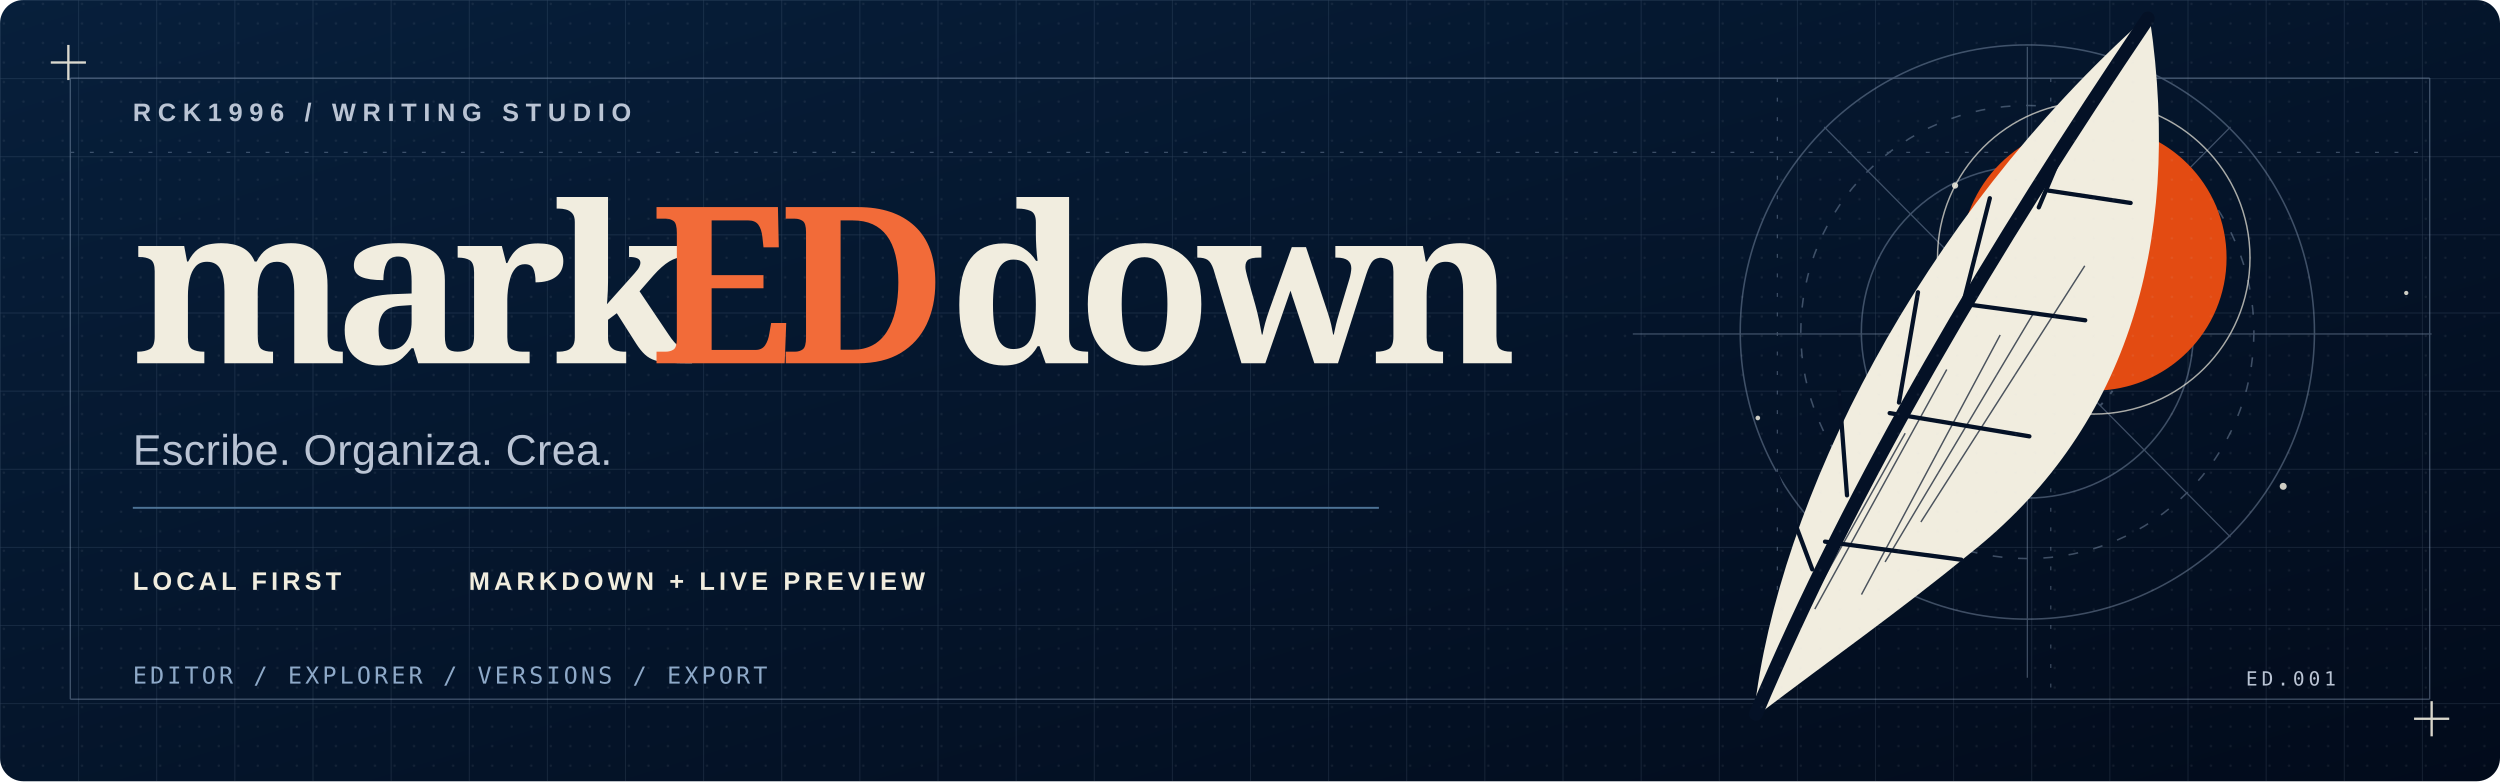
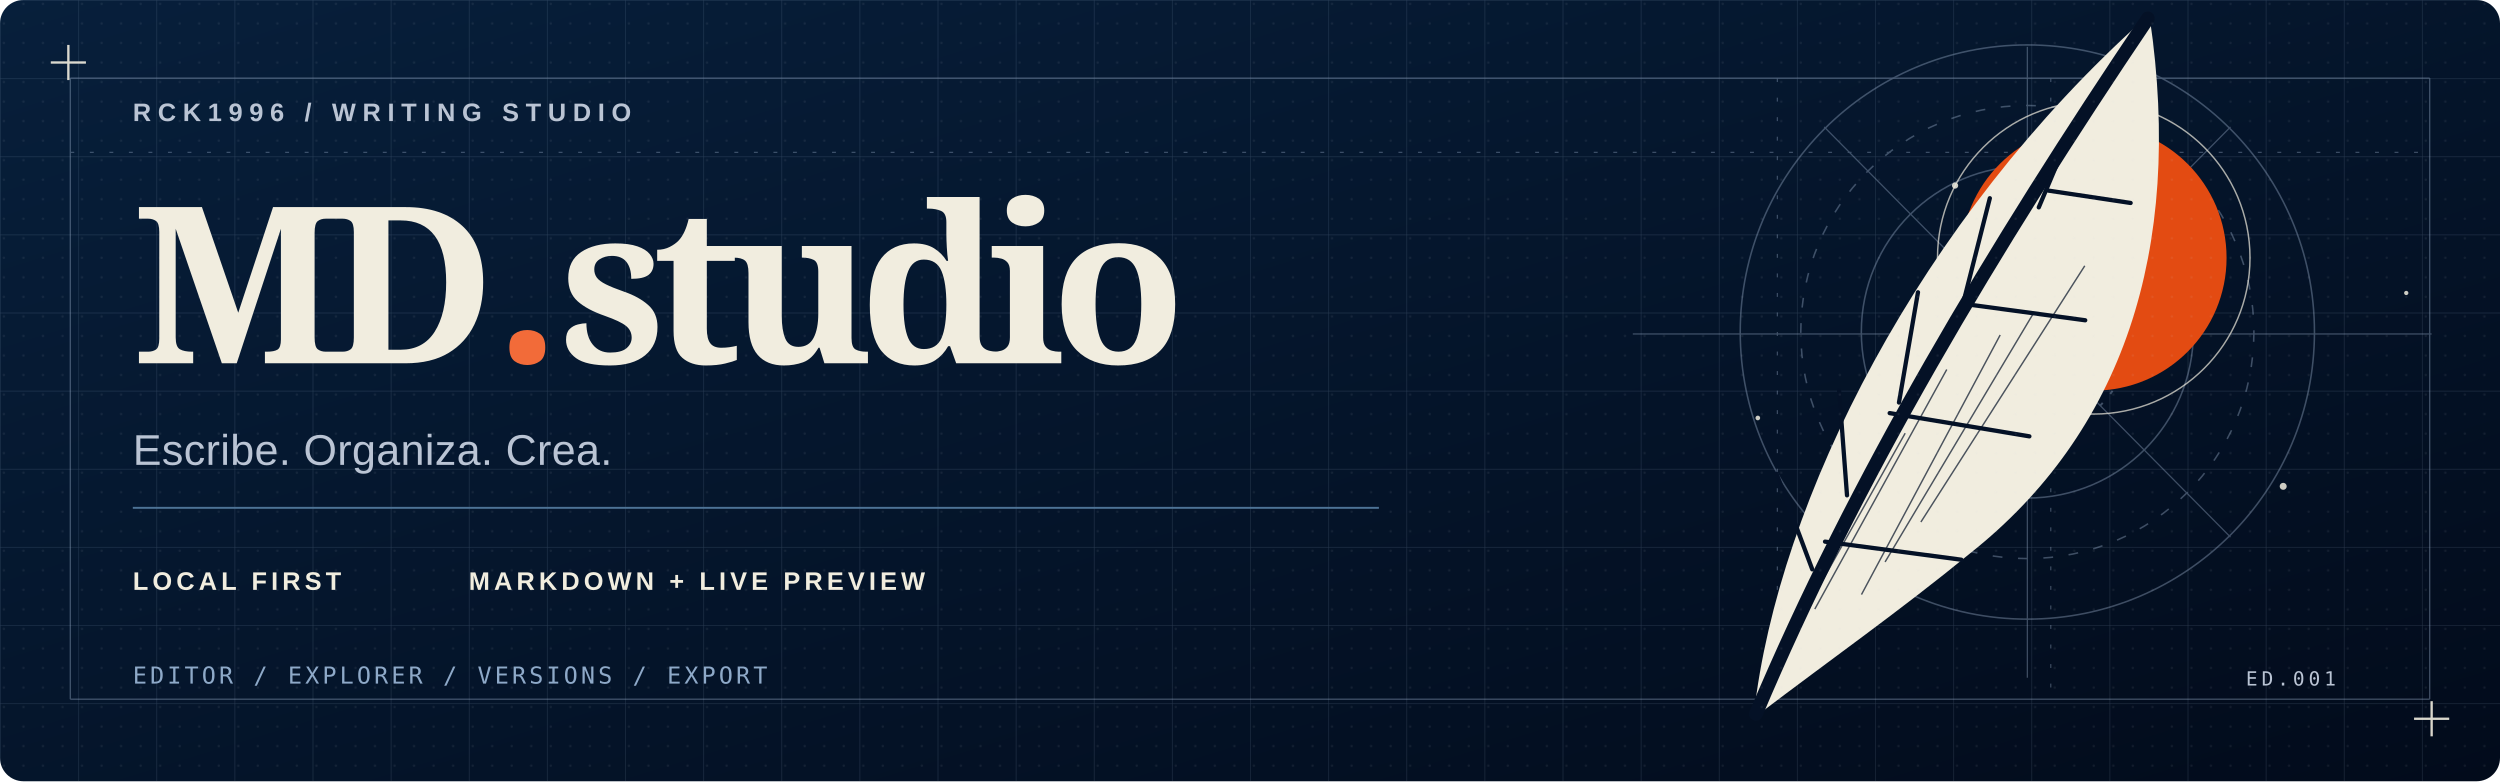
<svg xmlns="http://www.w3.org/2000/svg" viewBox="0 0 1280 400" role="img" aria-labelledby="title desc">
  <defs>
    <pattern id="grid" width="40" height="40" patternUnits="userSpaceOnUse">
      <path d="M40 0H0V40" fill="none" stroke="#9eb2ce" stroke-width=".5" opacity=".24" />
    </pattern>
    <pattern id="dots" width="10" height="10" patternUnits="userSpaceOnUse">
      <circle cx="2" cy="2" r=".65" fill="#d2d7df" opacity=".36" />
    </pattern>
    <clipPath id="clip">
      <rect width="1280" height="400" rx="12" />
    </clipPath>
    <linearGradient id="glow" x1="0" y1="0" x2="1" y2="1">
      <stop stop-color="#071f3b" />
      <stop offset="1" stop-color="#020b1b" />
    </linearGradient>
  </defs>
  <g clip-path="url(#clip)">
    <rect width="1280" height="400" fill="url(#glow)" />
    <rect width="1280" height="400" fill="url(#grid)" />
    <g fill="none" stroke="#9eb2ce" opacity=".38">
      <path d="M36 40H1244M36 358H1244M36 40V358M1244 40V358" stroke-width=".7" />
      <path d="M36 78H1244M910 40V358M1050 40V358" stroke-width=".6" stroke-dasharray="2 8" />
      <circle cx="1038" cy="170" r="147" stroke-width=".8" />
      <circle cx="1038" cy="170" r="116" stroke-dasharray="5 8" stroke-width=".8" />
      <circle cx="1038" cy="170" r="85" stroke-width=".8" />
      <circle cx="1038" cy="170" r="53" stroke-dasharray="2 6" />
      <path d="M836 171H1245M1038 24V347M934 65L1142 275M1142 65L934 275" stroke-width=".65" />
      <circle cx="1038" cy="170" r="12" />
    </g>
    <circle cx="1072" cy="132" r="68" fill="#e34b12" />
    <circle cx="1072" cy="132" r="80" fill="none" stroke="#f1eddf" stroke-width=".75" opacity=".7" />
    <g fill="#f1eddf" opacity=".85">
      <circle cx="1001" cy="95" r="1.6" />
      <circle cx="900" cy="214" r="1.2" />
      <circle cx="1169" cy="249" r="1.8" />
      <circle cx="1232" cy="150" r="1.1" />
    </g>
    <g transform="translate(790,26) rotate(-15 180 160)">
      <path d="M65 315C105 213 212 93 351 23c-14 120-69 201-159 240-42 19-83 34-127 52Z" fill="#f1eddf" stroke="#f1eddf" stroke-width="2" />
      <path d="M65 315c80-103 179-199 286-292" fill="none" stroke="#041126" stroke-width="7" stroke-linecap="round" />
      <g fill="none" stroke="#041126" stroke-linecap="round" stroke-width="2.2">
        <path d="M112 251L107 199M139 219L149 166M177 180L201 128M221 141L249 91M272 102L300 66" />
        <path d="M122 239L187 266M171 184L237 214M225 141L280 164M279 95L318 112" />
      </g>
      <g fill="none" stroke="#041126" stroke-width=".75" opacity=".7">
        <path d="M93 281l83-85m-68 75 97-101m-72 100 103-110m-87 97 106-103m-83 88 115-105" />
      </g>
    </g>
    <rect x="0" y="0" width="1280" height="400" fill="url(#dots)" opacity=".2" />
    <g font-family="Arial,Helvetica,sans-serif">
      <text x="68" y="62" font-size="13" font-weight="700" letter-spacing="3.4" fill="#bac4d4">RCK1996 / WRITING STUDIO</text>
-       <text x="68" y="186" font-size="112" font-weight="700" letter-spacing="-7" fill="#f1eddf" font-family="Georgia,serif">mark</text>
-       <text x="333" y="186" font-size="112" font-weight="700" letter-spacing="-7" fill="#f26b39" font-family="Georgia,serif">ED</text>
-       <text x="486" y="186" font-size="112" font-weight="700" letter-spacing="-7" fill="#f1eddf" font-family="Georgia,serif">down</text>
+       <text x="68" y="186" font-size="112" font-weight="700" letter-spacing="-7" fill="#f1eddf" font-family="Georgia,serif">MD<tspan fill="#f26b39">.</tspan>studio</text>
      <text x="68" y="238" font-size="22" letter-spacing=".2" fill="#bac4d4">Escribe. Organiza. Crea.</text>
      <path d="M68 260H706" stroke="#4d7396" stroke-width="1" />
      <text x="68" y="302" font-size="13" letter-spacing="2.1" font-weight="700" fill="#f1eddf">LOCAL FIRST</text>
      <text x="240" y="302" font-size="13" letter-spacing="2.1" font-weight="700" fill="#f1eddf">MARKDOWN + LIVE PREVIEW</text>
      <text x="68" y="350" font-family="monospace" font-size="12" letter-spacing="1.6" fill="#8ea9c8">EDITOR / EXPLORER / VERSIONS / EXPORT</text>
      <text x="1196" y="351" text-anchor="end" font-family="monospace" font-size="10" letter-spacing="2" fill="#bac4d4">ED.001</text>
    </g>
    <g stroke="#f1eddf" stroke-width="1.2" opacity=".9">
      <path d="M26 32H44M35 23V41M1236 368H1254M1245 359V377" />
    </g>
  </g>
</svg>
